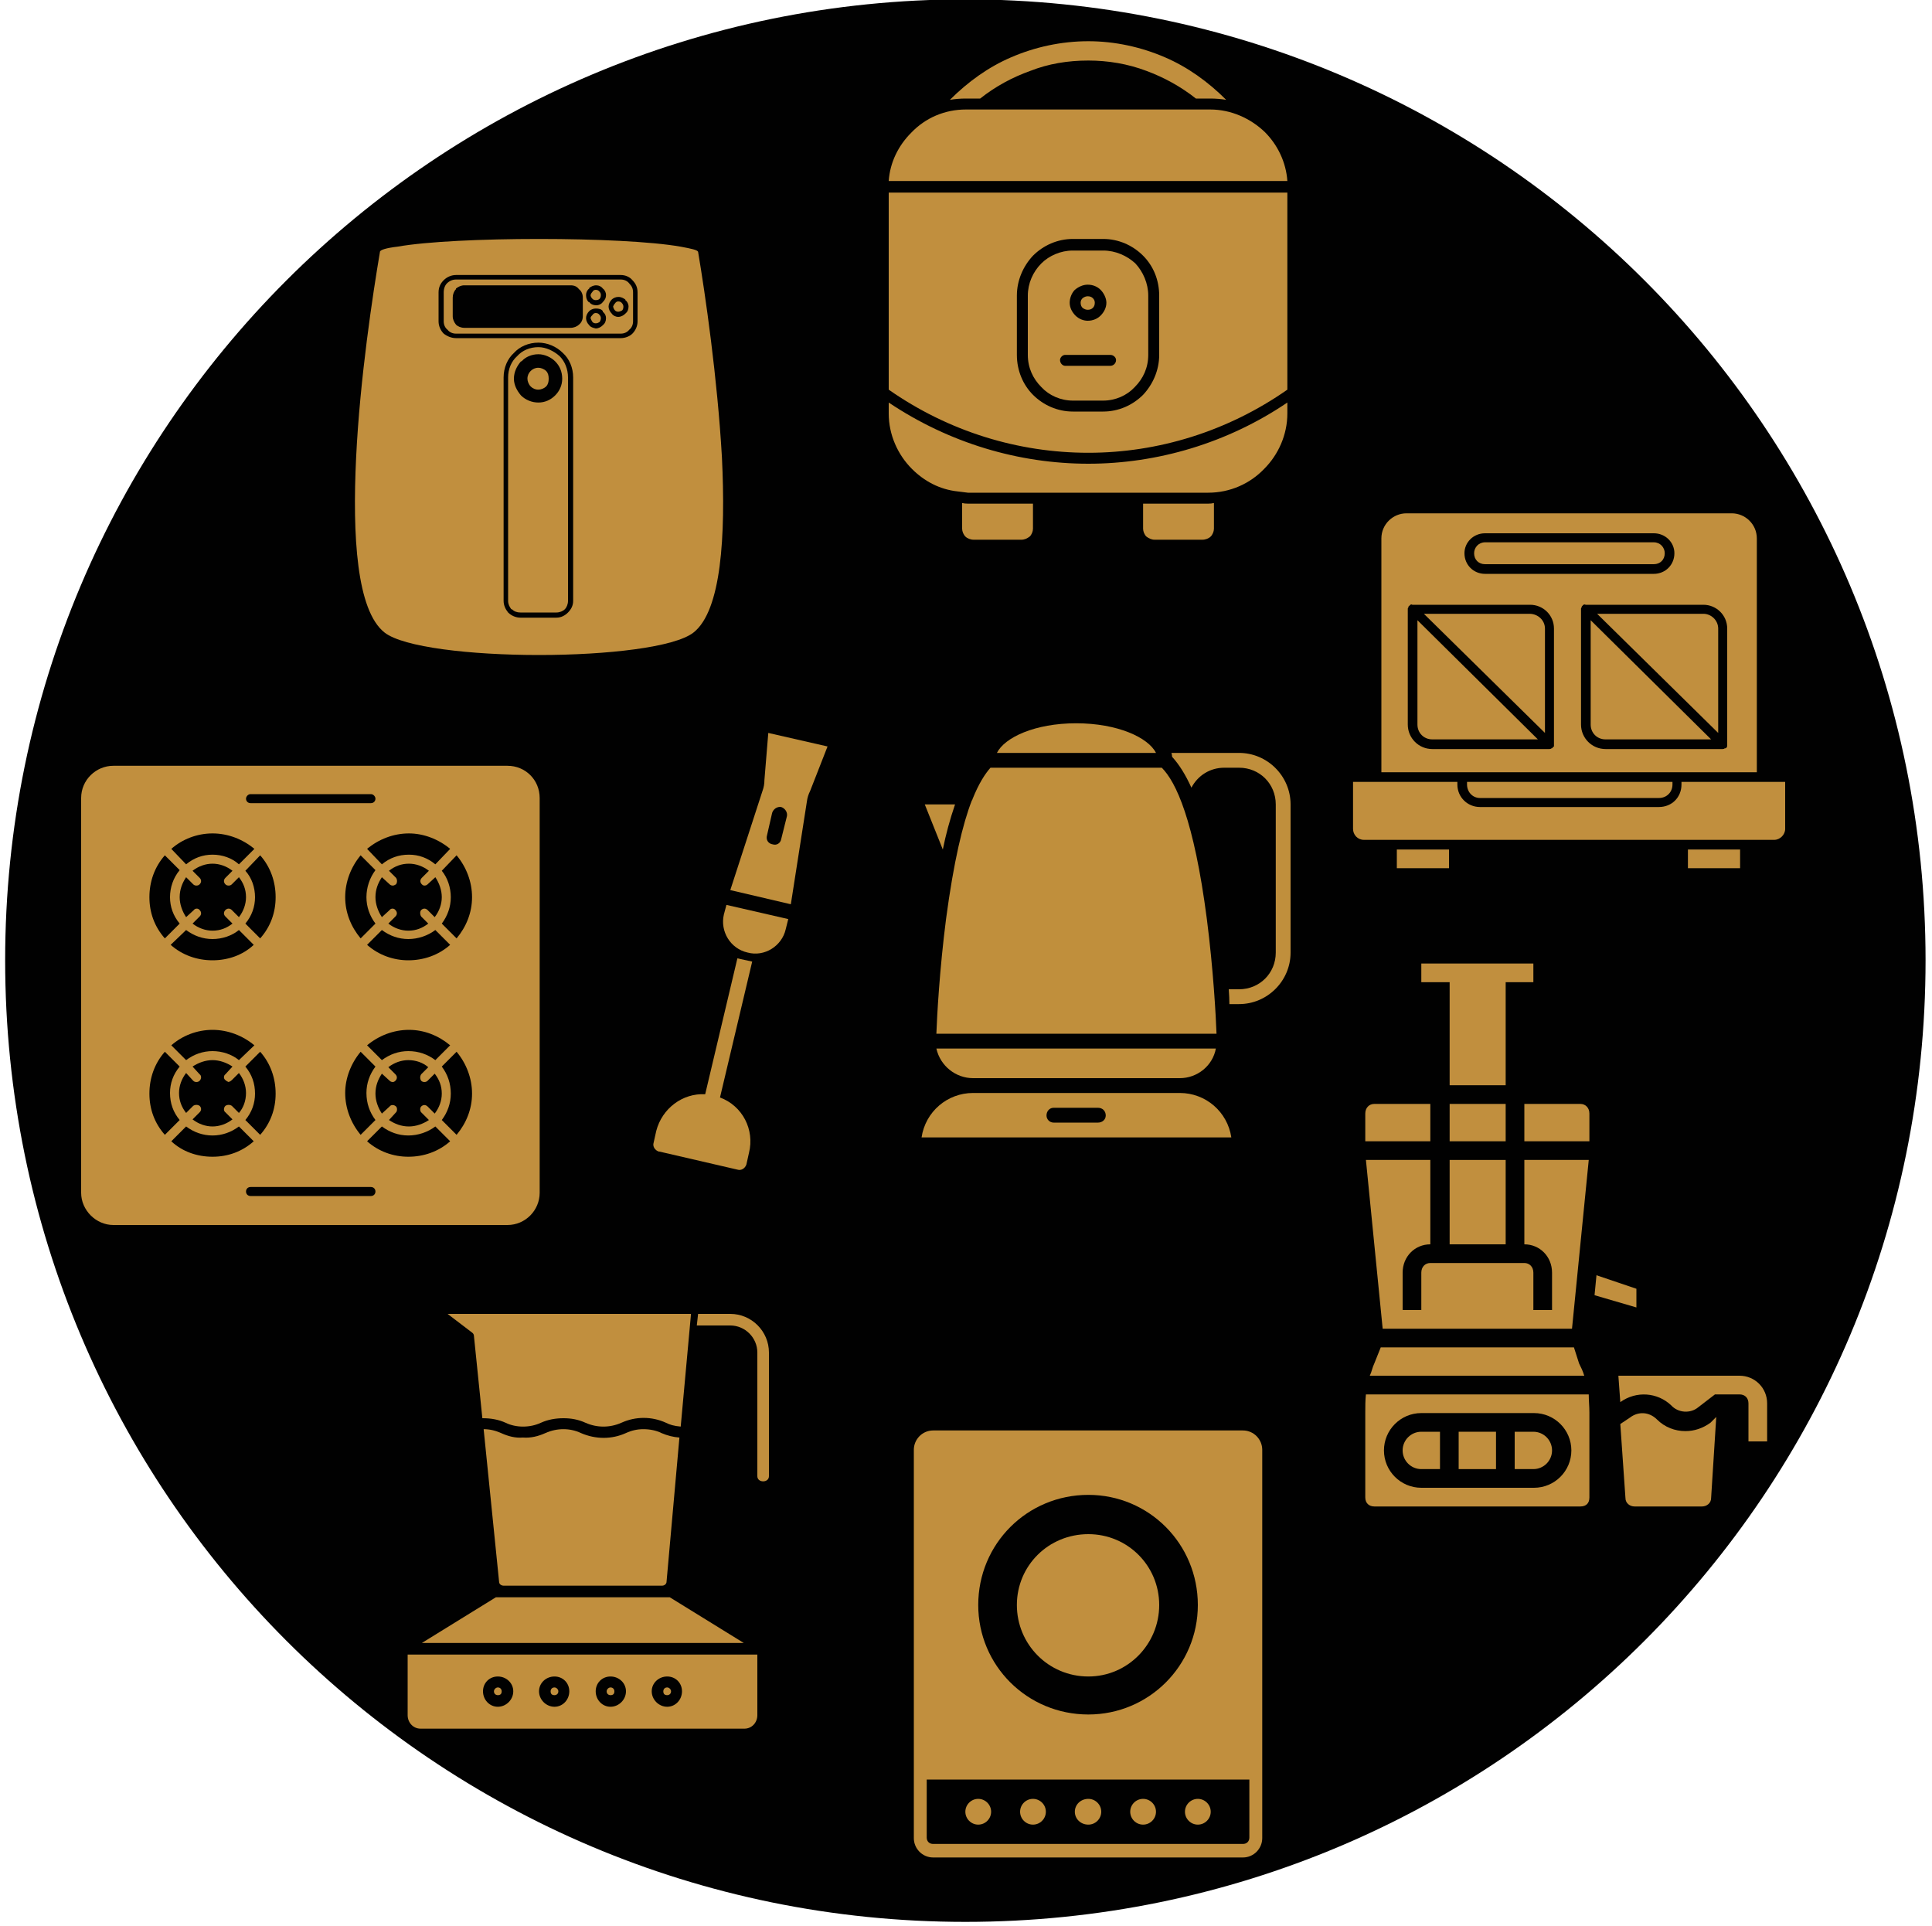
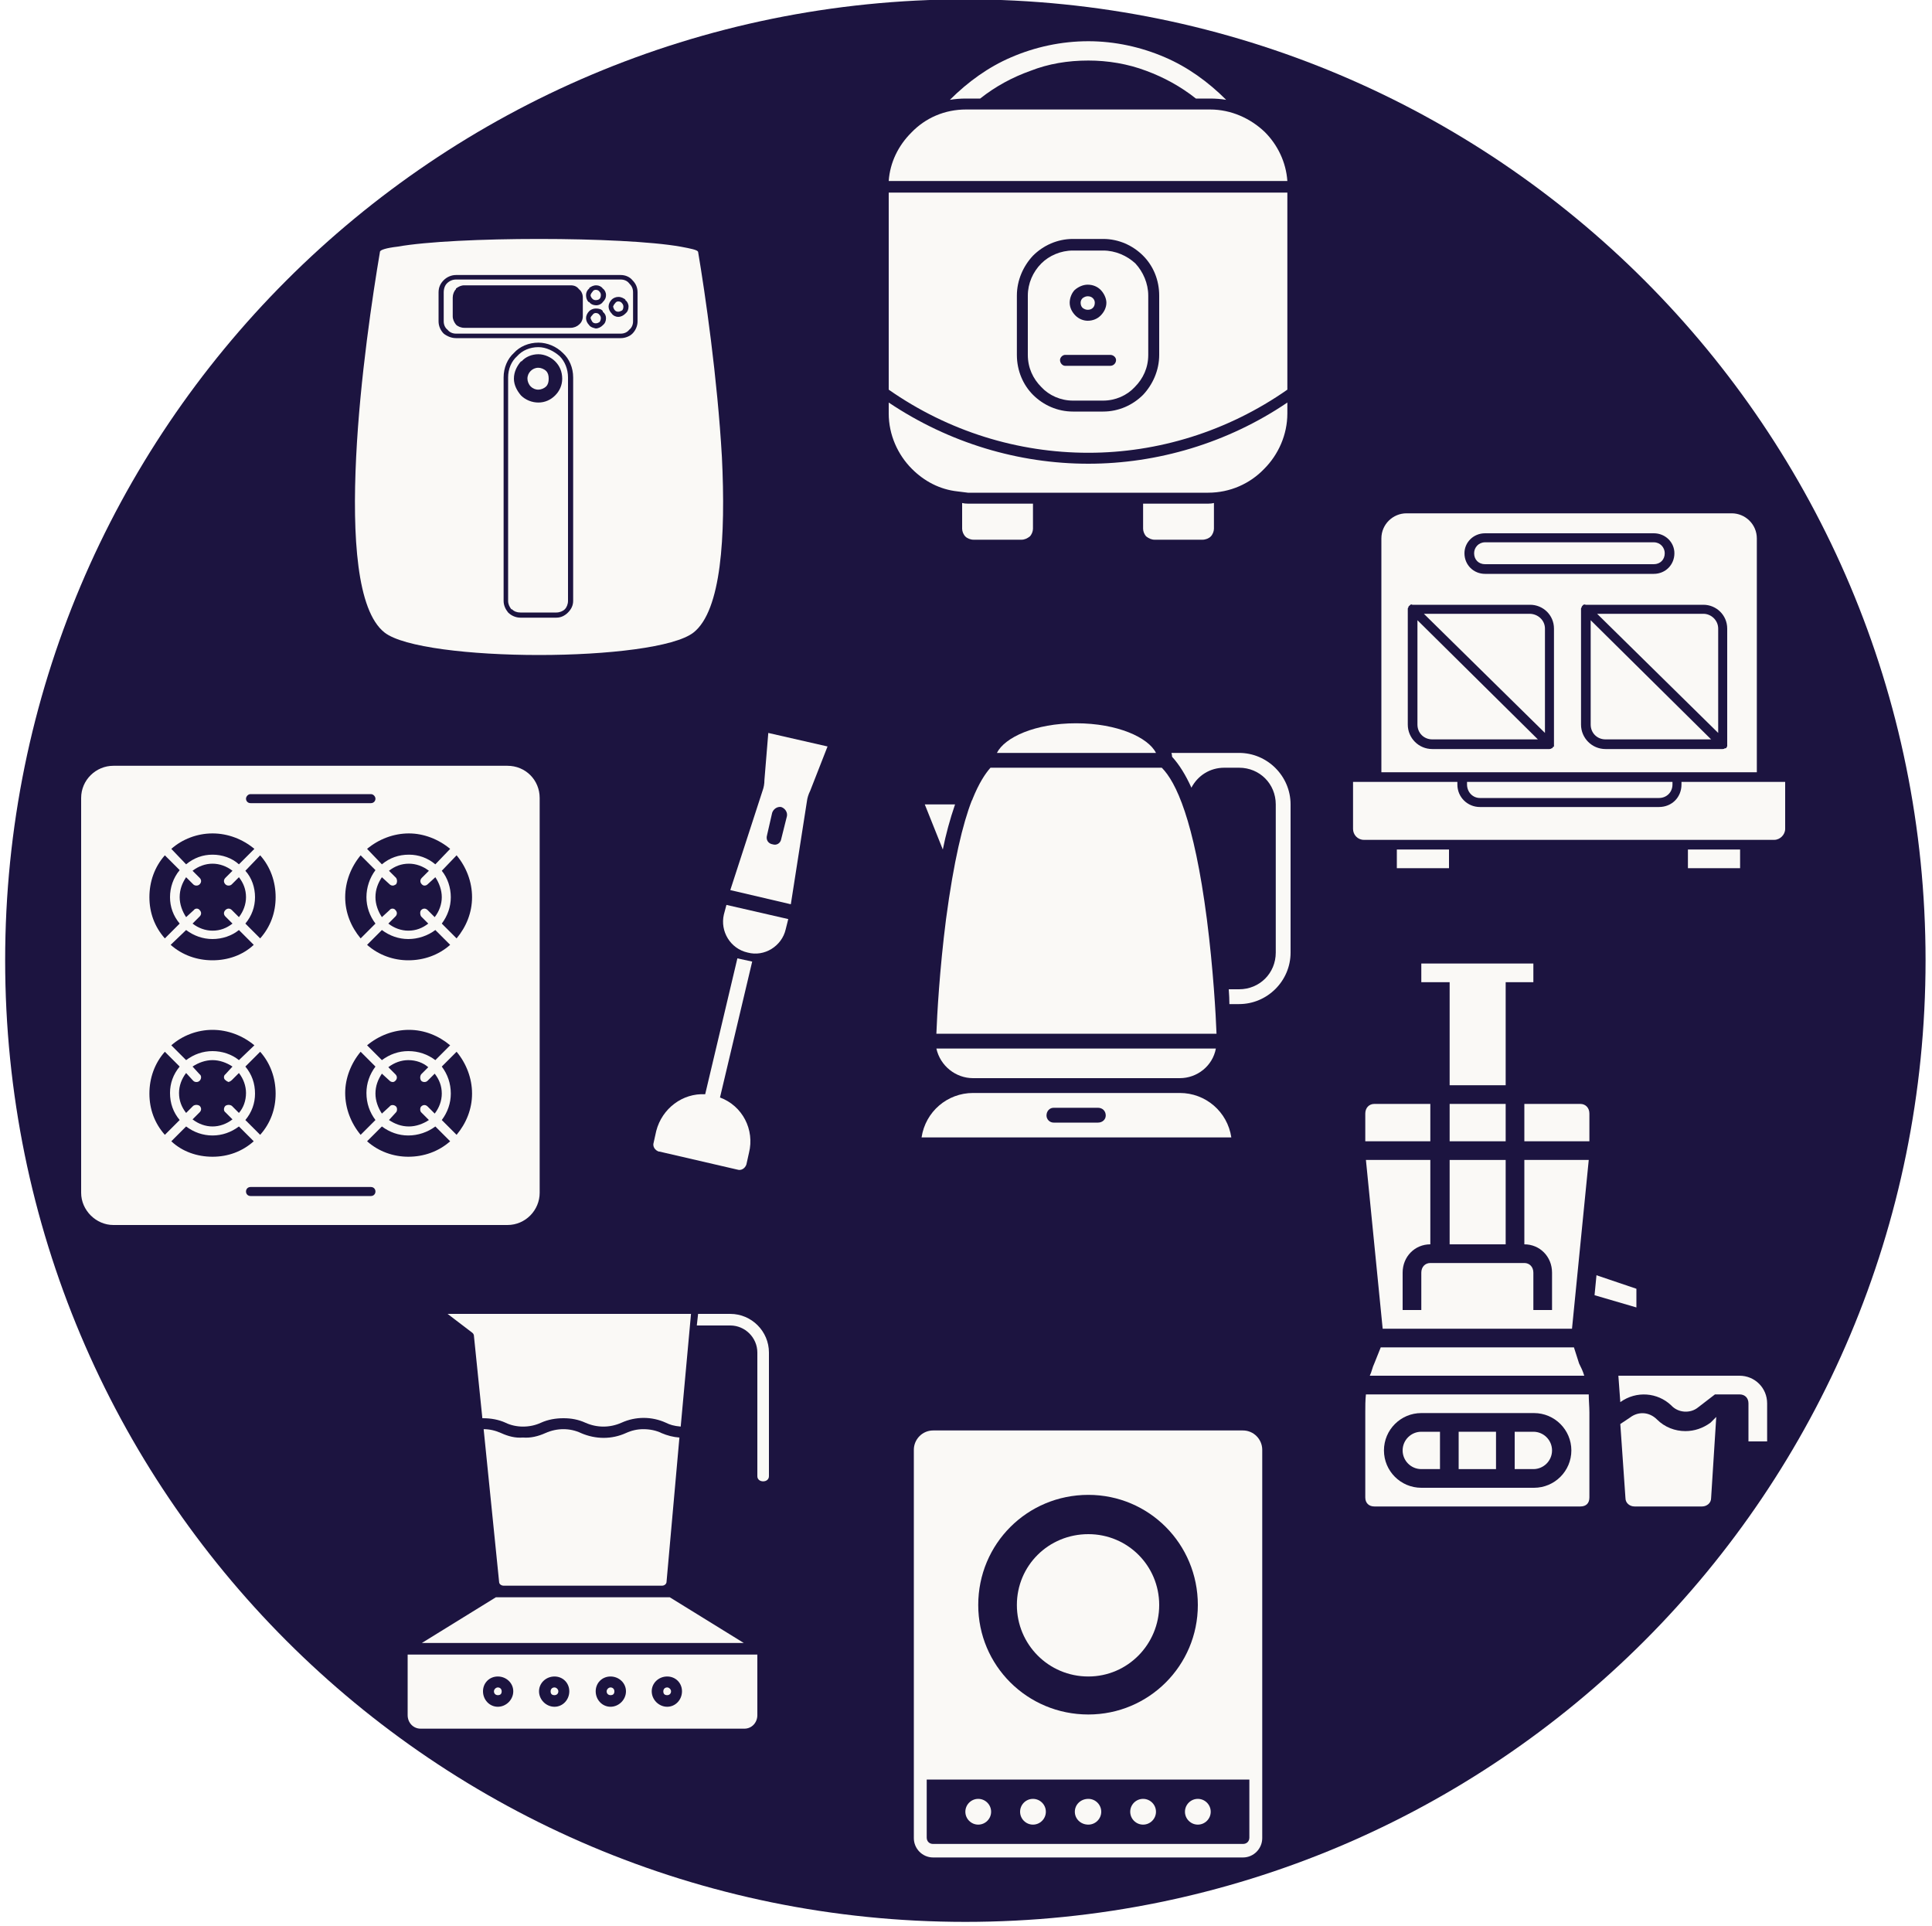
<svg xmlns="http://www.w3.org/2000/svg" version="1.2" viewBox="0 0 300 299" width="300" height="299">
  <style>
- 		.s0 { fill: #010101 } 
- 		.s1 { fill: #c18f3e } 
- 		.s2 { fill: #c08f3c } 
+ 		.s0 { fill: #1c1440 } 
+ 		.s1 { fill: #faf9f6 } 
+ 		.s2 { fill: #faf9f6 } 
	</style>
  <path id="Layer" class="s0" d="m149.9 298.4c-82.4 0-149.1-66.7-149.1-149.3 0-82.5 66.7-149.2 149.1-149.2 82.5 0 149.1 66.7 149.1 149.2 0 82.6-66.6 149.3-149.1 149.3z" />
  <g id="Layer">
    <path id="Layer" fill-rule="evenodd" class="s1" d="m59 39.1c0-0.3 1-0.6 2.7-0.8 4.5-0.8 13.2-1.2 22-1.2 8.7 0 17.5 0.4 22 1.2 1.6 0.3 2.6 0.5 2.7 0.8 1.1 6.5 3 19.6 3.7 31.9 0.6 12.3-0.1 23.8-4.4 27.2-2.9 2.3-13.4 3.5-24 3.5-10.6 0-21.1-1.2-24-3.5-4.3-3.4-5-14.9-4.4-27.2 0.6-12.3 2.6-25.4 3.7-31.9zm40 10.8v-4.5c0-0.8-0.3-1.4-0.8-1.9-0.4-0.5-1.1-0.8-1.8-0.8h-25.6c-0.7 0-1.4 0.3-1.9 0.8-0.5 0.5-0.8 1.1-0.8 1.9v4.5c0 0.7 0.3 1.4 0.8 1.9 0.5 0.4 1.2 0.7 1.9 0.7h25.6c0.7 0 1.4-0.3 1.8-0.7 0.5-0.5 0.8-1.2 0.8-1.9zm-29.5 1.3c-0.4-0.3-0.6-0.8-0.6-1.3v-4.5c0-0.6 0.2-1.1 0.5-1.4 0.4-0.4 0.9-0.6 1.4-0.6h25.6c0.5 0 1 0.2 1.3 0.6 0.4 0.4 0.6 0.8 0.6 1.4v4.5c0 0.5-0.2 1-0.6 1.3-0.3 0.4-0.8 0.6-1.3 0.6h-25.6c-0.5 0-1-0.2-1.3-0.6zm26.5-2c0.4 0 0.8-0.2 1.1-0.5q0.5-0.4 0.5-1.1c0-0.4-0.2-0.8-0.5-1v-0.1c-0.3-0.2-0.6-0.4-1.1-0.4-0.4 0-0.8 0.2-1 0.4-0.3 0.3-0.5 0.7-0.5 1.1 0 0.4 0.2 0.8 0.5 1.1 0.2 0.3 0.6 0.5 1 0.5zm-3.5 1.8c0.4 0 0.8-0.2 1.1-0.5q0.5-0.4 0.5-1.1 0-0.6-0.5-1v-0.1c-0.2-0.3-0.6-0.4-1.1-0.4-0.4 0-0.8 0.2-1 0.4-0.3 0.3-0.5 0.7-0.5 1.1 0 0.4 0.2 0.8 0.5 1.1 0.2 0.3 0.6 0.4 1 0.5zm-0.5-2.1q0.2-0.3 0.5-0.3 0.4 0 0.6 0.3 0.2 0.2 0.2 0.5 0 0.3-0.2 0.6c-0.2 0.1-0.3 0.2-0.6 0.2q-0.3 0-0.5-0.2-0.2-0.3-0.3-0.6c0-0.2 0.2-0.4 0.3-0.5zm2.1-3.1c0-0.4-0.2-0.8-0.5-1-0.2-0.3-0.6-0.5-1-0.5-0.5 0-0.8 0.2-1.1 0.4v0.1c-0.3 0.2-0.5 0.6-0.5 1q0 0.7 0.4 1.1h0.1c0.2 0.3 0.6 0.5 1.1 0.5 0.4 0 0.8-0.2 1-0.5 0.3-0.3 0.5-0.6 0.5-1.1zm-1.6 0.8q-0.3 0-0.5-0.2c-0.2-0.2-0.3-0.4-0.3-0.6q0.1-0.3 0.3-0.5c0.1-0.2 0.3-0.3 0.5-0.3q0.4 0 0.6 0.3 0.2 0.2 0.2 0.5 0 0.4-0.2 0.6-0.2 0.2-0.6 0.2zm-2 2.5v-2.9c0-0.5-0.2-1-0.6-1.3-0.3-0.4-0.7-0.6-1.3-0.6h-16.5c-0.5 0-0.9 0.2-1.3 0.5v0.1c-0.3 0.3-0.5 0.8-0.5 1.3v2.9c0 0.5 0.2 0.9 0.5 1.3 0.3 0.3 0.8 0.5 1.3 0.5h16.5c0.5 0 1-0.2 1.3-0.5 0.4-0.3 0.6-0.8 0.6-1.3zm5-2q0.2-0.3 0.5-0.3 0.4 0 0.6 0.3c0.1 0.1 0.2 0.3 0.2 0.5q0 0.4-0.2 0.6c-0.2 0.1-0.4 0.2-0.6 0.2q-0.3 0-0.5-0.2-0.2-0.2-0.3-0.6 0.1-0.3 0.3-0.5zm-8.1 7.7c-1-1-2.4-1.6-3.8-1.6-1.5 0-2.9 0.6-3.8 1.6-1 0.9-1.6 2.3-1.6 3.8v34.7c0 0.7 0.3 1.3 0.7 1.8 0.5 0.5 1.2 0.8 1.9 0.8h5.6c0.7 0 1.3-0.3 1.8-0.8 0.5-0.5 0.8-1.1 0.8-1.8v-34.7c0-1.5-0.6-2.9-1.6-3.8zm0.3 39.8c-0.3 0.3-0.8 0.5-1.3 0.5h-5.6q-0.8 0-1.3-0.5h-0.1c-0.3-0.4-0.5-0.8-0.5-1.3v-34.7c0-1.3 0.5-2.5 1.4-3.3 0.8-0.9 2-1.4 3.3-1.4 1.2 0 2.4 0.6 3.3 1.4 0.8 0.8 1.3 2 1.3 3.3v34.7c0 0.5-0.2 1-0.5 1.3zm-1.5-33.2c0.7-0.7 1.1-1.6 1.1-2.6 0-1.1-0.4-2-1.1-2.7-0.6-0.6-1.6-1.1-2.6-1.1-1 0-2 0.4-2.6 1.1h-0.1c-0.6 0.7-1.1 1.6-1.1 2.7 0 1 0.5 1.9 1.1 2.6 0.7 0.7 1.7 1.1 2.7 1.1 1 0 1.9-0.4 2.6-1.1q0 0 0 0zm-2.6-0.9c-0.5 0-0.9-0.2-1.2-0.5-0.3-0.3-0.5-0.8-0.5-1.2 0-0.5 0.2-0.9 0.5-1.2 0.3-0.3 0.7-0.5 1.2-0.5 0.4 0 0.9 0.2 1.2 0.5 0.3 0.3 0.4 0.7 0.4 1.2 0 0.5-0.1 0.9-0.4 1.2-0.3 0.3-0.8 0.5-1.2 0.5zm-14.2-9.3h28.3zm1.4 0.6l-1.4-0.6zm21-2.4l0.2-0.5zm1.9-2.5v-2.2zm-3.7 3.5h-19.2zm-3.7 11.1l0.1-5.3zm9-13.9l0.2-0.5z" />
  </g>
  <g id="Layer">
    <path id="Layer" fill-rule="evenodd" class="s1" d="m272.8 83.6v36.3h-58.3c0 0 0-36.3 0-36.3 0-2.2 1.8-3.9 3.9-3.9h50.5c2.1 0 3.9 1.7 3.9 3.9zm-45.4 2.3c0 1.8 1.4 3.2 3.2 3.2h26.2c1.8 0 3.2-1.4 3.2-3.2 0-1.7-1.4-3.1-3.2-3.1h-26.2c-1.8 0-3.2 1.4-3.2 3.1zm13.9 29.7v-18c0-2.1-1.7-3.7-3.7-3.7h-18.3q-0.1-0.1-0.3 0-0.1 0.1-0.2 0.2-0.1 0-0.1 0.2-0.1 0.1-0.1 0.2c0 0 0 18 0 18 0 2.1 1.7 3.8 3.8 3.8h18.2q0.2 0 0.3-0.1 0.1 0 0.2-0.1 0-0.1 0-0.1 0.1 0 0.2-0.1 0-0.2 0-0.3 0 0 0 0zm26.9-18c0-2.1-1.7-3.7-3.7-3.7h-18.3q-0.1-0.1-0.3 0-0.1 0-0.2 0.2-0.1 0-0.1 0.2-0.1 0.1-0.1 0.2c0 0 0 18 0 18 0 2.1 1.7 3.8 3.8 3.8h18.2q0.2 0 0.3-0.1 0.2 0 0.3-0.1 0-0.1 0-0.1 0 0 0.1-0.1 0-0.2 0-0.3 0 0 0 0z" />
    <path id="Layer" class="s1" d="m220.1 96.3v16.2c0 1.3 1 2.3 2.3 2.3h16.4z" />
    <path id="Layer" class="s1" d="m230.6 87.6h26.2c1 0 1.7-0.7 1.7-1.7 0-0.9-0.7-1.7-1.7-1.7h-26.2c-1 0-1.7 0.8-1.7 1.7 0 1 0.7 1.7 1.7 1.7z" />
    <path id="Layer" class="s1" d="m247 96.3v16.2c0 1.3 1 2.3 2.3 2.3h16.4z" />
    <path id="Layer" class="s1" d="m239.9 113.8v-16.2c0-1.3-1.1-2.3-2.4-2.3h-16.4z" />
    <path id="Layer" class="s1" d="m262.1 131.9h8.1v2.9h-8.1z" />
    <path id="Layer" class="s1" d="m229.8 123.9h27.8c1.2 0 2.1-0.9 2.1-2.1v-0.4h-31.9v0.4c0 1.2 0.9 2.1 2 2.1z" />
    <path id="Layer" class="s1" d="m261.1 121.4v0.4c0 2-1.5 3.5-3.5 3.5h-27.8c-1.9 0-3.5-1.5-3.5-3.5v-0.4h-16.2v7.3c0 0.9 0.7 1.7 1.7 1.7h63.7c0.9 0 1.7-0.8 1.7-1.7v-7.3h-16.1q0 0 0 0z" />
    <path id="Layer" class="s1" d="m216.9 131.9h8.1v2.9h-8.1z" />
    <path id="Layer" class="s1" d="m266.8 113.8v-16.2c0-1.3-1.1-2.3-2.3-2.3h-16.5z" />
  </g>
  <g id="Layer">
    <path id="Layer" class="s1" d="m270.1 213.6h-18.8l0.3 4.1c2.5-1.8 5.8-1.5 7.9 0.5 1.1 1.2 3 1.3 4.2 0.3l2.6-2h3.8c0.9 0 1.4 0.6 1.4 1.4v5.9h2.9v-5.9c0-2.4-1.9-4.3-4.3-4.3z" />
    <path id="Layer" class="s1" d="m261.7 222.2c-1.6 0-3.2-0.6-4.4-1.8-1.2-1.2-2.9-1.3-4.2-0.3l-1.5 1 0.8 11.5c0 0.8 0.7 1.3 1.4 1.3h10.5c0.7 0 1.4-0.5 1.4-1.3l0.8-12.6-0.9 0.9q-1.8 1.3-3.9 1.3z" />
    <path id="Layer" class="s1" d="m225.1 180.1h8.7v13.1h-8.7z" />
    <path id="Layer" class="s1" d="m217.8 225.2c0 1.6 1.3 2.9 2.9 2.9h2.9v-5.8h-2.9c-1.6 0-2.9 1.3-2.9 2.9z" />
    <path id="Layer" class="s1" d="m222.1 171.4h-8.7c-0.8 0-1.4 0.6-1.4 1.5v4.3h10.1z" />
    <path id="Layer" class="s1" d="m236.7 180.1v13.1c2.4 0 4.3 1.9 4.3 4.4v5.8h-2.9v-5.8c0-0.9-0.6-1.5-1.4-1.5h-14.6c-0.8 0-1.4 0.6-1.4 1.5v5.8h-2.9v-5.8c0-2.5 1.9-4.4 4.3-4.4v-13.1h-10l2.6 26.2h29.4l2.6-26.2z" />
    <path id="Layer" class="s1" d="m214.4 209.2l-1 2.5c-0.3 0.6-0.4 1.3-0.7 1.9h33.3c-0.2-0.7-0.5-1.3-0.8-1.9l-0.8-2.5z" />
    <path id="Layer" class="s1" d="m225.1 168.5h8.7v-16h4.3v-2.9h-17.4v2.9h4.4z" />
    <path id="Layer" class="s1" d="m225.1 171.4h8.7v5.8h-8.7z" />
    <path id="Layer" fill-rule="evenodd" class="s1" d="m246.7 216.5c0 0.9 0.1 1.9 0.1 2.8v13.2c0 0.9-0.5 1.4-1.4 1.4h-32c-0.8 0-1.4-0.5-1.4-1.4v-13.2c0-0.9 0-1.9 0.1-2.8zm-2.7 8.7c0-3.2-2.6-5.8-5.8-5.8h-17.5c-3.2 0-5.8 2.6-5.8 5.8 0 3.2 2.6 5.8 5.8 5.8h17.5c3.2 0 5.8-2.6 5.8-5.8z" />
    <path id="Layer" class="s1" d="m245.4 171.4h-8.7v5.8h10.1v-4.3c0-0.9-0.6-1.5-1.4-1.5z" />
    <path id="Layer" class="s1" d="m254.1 200.1l-6.2-2.1-0.3 3.1 6.5 1.9z" />
    <path id="Layer" class="s1" d="m238.1 222.3h-2.9v5.8h2.9c1.6 0 2.9-1.3 2.9-2.9 0-1.6-1.3-2.9-2.9-2.9z" />
    <path id="Layer" class="s1" d="m226.5 222.3h5.8v5.8h-5.8z" />
  </g>
  <g id="Layer">
    <path id="Layer" fill-rule="evenodd" class="s1" d="m141.5 20.6c2.2-2.3 5.2-3.6 8.5-3.6h37.9c3.3 0 6.3 1.4 8.5 3.5 2 2 3.3 4.7 3.5 7.6h-61.9c0.2-2.9 1.5-5.5 3.5-7.5zm-3.5 9.3h61.9v30.6c-9.3 6.5-20.1 9.8-30.9 9.8-10.9 0-21.7-3.3-31-9.8zm22.4 9.8c-1.5 1.6-2.5 3.8-2.5 6.2v9.2c0 2.5 1 4.7 2.5 6.2 1.6 1.6 3.8 2.6 6.2 2.6h4.7c2.4 0 4.6-1 6.2-2.6 1.5-1.6 2.5-3.8 2.5-6.2v-9.2c0-2.4-0.9-4.6-2.5-6.2-1.6-1.6-3.8-2.6-6.2-2.6h-4.7c-2.4 0-4.6 1-6.2 2.6zm15.9 1.2c1.2 1.3 2 3.1 2 5v9.2c0 2-0.8 3.7-2.1 5-1.2 1.3-3 2.1-4.9 2.1h-4.7c-1.9 0-3.7-0.8-4.9-2.1-1.3-1.3-2.1-3-2.1-5v-9.2c0-1.9 0.8-3.7 2.1-5 1.2-1.2 3-2 4.9-2h4.7c1.9 0 3.7 0.8 5 2zm11.6-25.6h-2.2c-2.4-1.9-5-3.3-7.7-4.3-2.9-1.1-6-1.6-9-1.6-3.2 0-6.2 0.5-9 1.6-2.8 1-5.4 2.4-7.8 4.3h-2.2q-1.3 0-2.5 0.2c2.8-2.8 6-5.1 9.5-6.6 3.7-1.6 7.8-2.5 12-2.5 4.1 0 8.2 0.9 11.9 2.5 3.5 1.5 6.7 3.8 9.5 6.6q-1.2-0.2-2.5-0.2zm-0.3 62.9q0.5 0 0.9-0.1v4c0 0.4-0.2 0.9-0.5 1.2-0.3 0.3-0.8 0.5-1.3 0.5h-7.4c-0.5 0-0.9-0.2-1.3-0.5-0.3-0.3-0.5-0.8-0.5-1.2v-3.9zm-37.3 0h10.1v3.9c0 0.4-0.2 0.9-0.5 1.2-0.4 0.3-0.8 0.5-1.3 0.5h-7.4c-0.5 0-1-0.2-1.3-0.5-0.3-0.3-0.5-0.8-0.5-1.2v-4q0.4 0.1 0.9 0.1zm16.6-33.2c-0.5 0.5-0.8 1.3-0.8 2 0 0.8 0.4 1.5 0.9 2 0.5 0.5 1.2 0.8 1.9 0.8 0.8 0 1.5-0.3 2-0.8 0.5-0.5 0.9-1.2 0.9-2 0-0.7-0.4-1.5-0.9-2-0.5-0.5-1.2-0.8-2-0.8-0.7 0-1.4 0.3-2 0.8zm33 17.5v1.7c0 3.3-1.4 6.4-3.6 8.6-2.2 2.3-5.3 3.7-8.7 3.7h-37.3q-0.8-0.1-1.6-0.2c-2.8-0.3-5.2-1.6-7.1-3.5-2.2-2.2-3.6-5.3-3.6-8.6v-1.7c9.4 6.3 20.2 9.5 31 9.5 10.7 0 21.6-3.2 30.9-9.5zm-29.9-15.5q0 0.5-0.3 0.8-0.3 0.3-0.8 0.3-0.4 0-0.8-0.3-0.3-0.3-0.3-0.8 0-0.4 0.3-0.7 0.4-0.3 0.8-0.3 0.5 0 0.8 0.3 0.3 0.3 0.3 0.7zm2.4 9.8c0.5 0 0.9-0.4 0.9-0.9 0-0.4-0.4-0.8-0.9-0.8h-7c-0.4 0-0.8 0.4-0.8 0.8 0 0.5 0.4 0.9 0.8 0.9z" />
  </g>
  <path id="Layer" fill-rule="evenodd" class="s1" d="m12.6 123.9c0-2.8 2.3-5 5-5h61.2c2.8 0 5 2.2 5 5v61.3c0 2.7-2.2 5-5 5h-61.2c-2.7 0-5-2.3-5-5zm50.9 5.5c-2.4 0-4.7 0.9-6.5 2.4l2.3 2.4c1.2-1 2.6-1.5 4.2-1.5 1.5 0 2.9 0.5 4.1 1.5l2.3-2.4c-1.8-1.5-4.1-2.4-6.4-2.4zm1.9 42.4c0.3-0.3 0.7-0.3 1 0l1.1 1.1c0.7-0.9 1.1-2 1.1-3.1 0-1.2-0.4-2.2-1.1-3.1l-1.1 1.1q-0.2 0.2-0.5 0.2-0.3 0-0.5-0.2c-0.2-0.3-0.2-0.7 0-1l1.1-1.1c-0.8-0.7-1.9-1.1-3.1-1.1-1.1 0-2.2 0.4-3.1 1.1l1.1 1.1c0.3 0.3 0.3 0.7 0 1q-0.2 0.2-0.4 0.2-0.3 0-0.5-0.2l-1.2-1.1c-0.6 0.9-1 1.9-1 3.1 0 1.1 0.4 2.2 1 3.1l1.2-1.1c0.2-0.3 0.7-0.3 1 0 0.2 0.2 0.2 0.7 0 0.9l-1.1 1.2c0.9 0.6 1.9 1 3.1 1 1.1 0 2.2-0.4 3.1-1l-1.2-1.2c-0.2-0.2-0.2-0.7 0-0.9zm-11.8-2.1c0 2.4 0.9 4.7 2.4 6.5l2.3-2.3c-0.9-1.2-1.4-2.6-1.4-4.2 0-1.5 0.5-2.9 1.4-4.1l-2.3-2.3c-1.5 1.8-2.4 4.1-2.4 6.4zm2.4-24l2.3-2.3c-0.9-1.2-1.4-2.6-1.4-4.1 0-1.5 0.5-3 1.4-4.2l-2.3-2.3c-1.5 1.8-2.4 4.1-2.4 6.5 0 2.4 0.9 4.6 2.4 6.4zm11.6 18.9l2.3-2.3c-1.8-1.5-4-2.4-6.4-2.4-2.4 0-4.7 0.9-6.5 2.4l2.3 2.3c1.2-0.9 2.6-1.4 4.1-1.4 1.6 0 3 0.5 4.2 1.4zm2.3-17.9l-2.3-2.3c-1.2 0.9-2.7 1.4-4.2 1.4-1.5 0-2.9-0.5-4.1-1.4l-2.3 2.3c1.8 1.6 4.1 2.4 6.4 2.4 2.4 0 4.7-0.8 6.5-2.4zm-1.3-7.4c0-1.1-0.4-2.2-1-3.1l-1.2 1.1q-0.2 0.2-0.5 0.2-0.2 0-0.4-0.2c-0.3-0.3-0.3-0.7 0-1l1.1-1.1c-0.9-0.7-2-1.1-3.1-1.1-1.2 0-2.2 0.4-3.1 1.1l1.1 1.1c0.2 0.3 0.2 0.7 0 1q-0.3 0.2-0.5 0.2-0.3 0-0.5-0.2l-1.2-1.1c-0.6 0.9-1 1.9-1 3.1 0 1.1 0.4 2.2 1 3.1l1.2-1.1c0.2-0.3 0.7-0.3 0.9 0 0.3 0.3 0.3 0.7 0 1l-1.1 1.1c0.9 0.7 2 1.1 3.1 1.1 1.2 0 2.2-0.4 3.1-1.1l-1.1-1.1c-0.2-0.3-0.2-0.8 0-1 0.3-0.3 0.7-0.3 1 0l1.1 1.1c0.7-0.9 1.1-2 1.1-3.1zm-30.4-15.3c0 0.4 0.3 0.7 0.7 0.7h18.7c0.4 0 0.7-0.3 0.7-0.7 0-0.3-0.3-0.7-0.7-0.7h-18.7c-0.4 0-0.7 0.4-0.7 0.7zm-3.2 47.7c0.3-0.2 0.7-0.2 1 0l1.1 1.1c0.7-0.8 1.1-1.9 1.1-3.1 0-1.1-0.4-2.2-1.1-3.1l-1.1 1.1q-0.2 0.2-0.5 0.3-0.3-0.1-0.5-0.3c-0.3-0.2-0.3-0.7 0-0.9l1.1-1.2c-0.9-0.6-2-1-3.1-1-1.1 0-2.2 0.4-3.1 1l1.1 1.2c0.3 0.2 0.3 0.7 0 1q-0.2 0.2-0.5 0.2-0.3 0-0.5-0.2l-1.1-1.2c-0.7 0.9-1.1 2-1.1 3.1 0 1.2 0.4 2.2 1.1 3.1l1.1-1.1c0.3-0.2 0.7-0.2 1 0 0.3 0.3 0.3 0.7 0 1l-1.1 1.1c0.9 0.7 2 1.1 3.1 1.1 1.1 0 2.2-0.4 3.1-1.1l-1.1-1.1c-0.3-0.2-0.3-0.7 0-1zm-4-34.4q-0.2 0.2-0.5 0.2-0.3 0-0.5-0.2l-1.1-1.1c-0.6 0.9-1 1.9-1 3.1 0 1.1 0.4 2.2 1 3.1l1.2-1.1c0.2-0.3 0.7-0.3 0.9 0 0.3 0.3 0.3 0.7 0 1l-1.1 1.1c0.9 0.7 2 1.1 3.1 1.1 1.2 0 2.2-0.4 3.1-1.1l-1.1-1.1c-0.3-0.3-0.3-0.7 0-1 0.3-0.3 0.7-0.3 1 0l1.1 1.1c0.7-0.9 1.1-2 1.1-3.1 0-1.2-0.4-2.2-1.1-3.1l-1.1 1.1q-0.2 0.2-0.5 0.2-0.3 0-0.5-0.2c-0.3-0.3-0.3-0.7 0-1l1.1-1.1c-0.9-0.7-2-1.1-3.1-1.1-1.1 0-2.2 0.4-3.1 1.1l1.1 1.1c0.3 0.3 0.3 0.7 0 1zm-2.1 7.1l-2.4 2.3c1.8 1.6 4.1 2.4 6.5 2.4 2.4 0 4.7-0.8 6.4-2.4l-2.3-2.3c-1.1 0.9-2.6 1.4-4.1 1.4-1.5 0-2.9-0.5-4.1-1.4zm-2.3 17.9l2.3 2.3c1.2-0.9 2.6-1.4 4.1-1.4 1.5 0 3 0.5 4.1 1.4l2.4-2.3c-1.8-1.5-4.1-2.4-6.5-2.4-2.4 0-4.7 0.9-6.4 2.4zm11.5 11.6l2.3 2.3c1.6-1.8 2.4-4 2.4-6.4 0-2.4-0.8-4.7-2.4-6.5l-2.3 2.3c1 1.2 1.5 2.6 1.5 4.2 0 1.5-0.5 2.9-1.5 4.1zm4.7-34.6c0-2.4-0.8-4.7-2.4-6.5l-2.3 2.4c1 1.1 1.5 2.6 1.5 4.1 0 1.5-0.5 2.9-1.5 4.1l2.3 2.3c1.6-1.8 2.4-4 2.4-6.4zm-16.2-7.5l2.3 2.4c1.2-1 2.6-1.5 4.1-1.5 1.5 0 3 0.5 4.1 1.5l2.4-2.4c-1.8-1.5-4.1-2.4-6.5-2.4-2.4 0-4.7 0.9-6.4 2.4zm-3.4 7.5c0 2.4 0.8 4.6 2.4 6.4l2.3-2.3c-1-1.2-1.5-2.6-1.5-4.1 0-1.5 0.5-3 1.5-4.2l-2.3-2.3c-1.6 1.8-2.4 4.1-2.4 6.5zm2.4 36.9l2.3-2.3c-1-1.2-1.5-2.6-1.5-4.2 0-1.5 0.5-2.9 1.5-4.1l-2.3-2.3c-1.6 1.8-2.4 4.1-2.4 6.5 0 2.4 0.8 4.6 2.4 6.4zm7.4 3.4c2.4 0 4.6-0.8 6.4-2.4l-2.3-2.3c-1.2 0.9-2.6 1.4-4.1 1.4-1.5 0-2.9-0.5-4.1-1.4l-2.3 2.3c1.7 1.6 4 2.4 6.4 2.4zm25.3 5.4c0-0.4-0.3-0.7-0.7-0.7h-18.7c-0.4 0-0.7 0.3-0.7 0.7 0 0.4 0.3 0.7 0.7 0.7h18.7c0.4 0 0.7-0.3 0.7-0.7zm11.6-7.8l-2.3-2.3c-1.2 0.9-2.7 1.4-4.2 1.4-1.5 0-2.9-0.5-4.1-1.4l-2.3 2.3c1.8 1.6 4.1 2.4 6.4 2.4 2.4 0 4.7-0.8 6.5-2.4zm3.4-7.4c0-2.4-0.9-4.7-2.4-6.5l-2.3 2.3c0.9 1.2 1.4 2.6 1.4 4.2 0 1.5-0.5 2.9-1.4 4.1l2.3 2.3c1.5-1.8 2.4-4 2.4-6.4zm0-30.5c0-2.4-0.9-4.7-2.4-6.5l-2.3 2.4c0.9 1.1 1.4 2.6 1.4 4.1 0 1.5-0.5 2.9-1.4 4.1l2.3 2.3c1.5-1.8 2.4-4 2.4-6.4z" />
  <g id="Layer">
    <path id="Layer" class="s1" d="m177.5 283.3c-1.1 0-2-0.9-2-2 0-1.1 0.9-2 2-2 1.1 0 2 0.9 2 2 0 1.1-0.9 2-2 2z" />
    <path id="Layer" class="s1" d="m186 283.3c-1.1 0-2-0.9-2-2 0-1.1 0.9-2 2-2 1.1 0 2 0.9 2 2 0 1.1-0.9 2-2 2z" />
    <path id="Layer" class="s1" d="m169 260.3c-6.2 0-11.1-5-11.1-11.1 0-6.1 4.9-11 11.1-11 6.1 0 11 4.9 11 11 0 6.1-4.9 11.1-11 11.1z" />
    <path id="Layer" fill-rule="evenodd" class="s1" d="m141.9 225.1c0-1.6 1.3-3 3-3h48.1c1.7 0 3 1.4 3 3v60.3c0 1.6-1.3 3-3 3h-48.1c-1.7 0-3-1.4-3-3zm44.1 24.1c0-9.5-7.6-17.1-17-17.1-9.5 0-17.1 7.6-17.1 17.1 0 9.4 7.6 17 17.1 17 9.4 0 17-7.6 17-17zm8 27.1h-50.1v9c0 0.6 0.4 1 1 1h48.1c0.6 0 1-0.4 1-1z" />
    <path id="Layer" class="s1" d="m151.9 283.3c-1.1 0-2-0.9-2-2 0-1.1 0.9-2 2-2 1.1 0 2 0.9 2 2 0 1.1-0.9 2-2 2z" />
    <path id="Layer" class="s1" d="m160.4 283.3c-1.1 0-2-0.9-2-2 0-1.1 0.9-2 2-2 1.1 0 2 0.9 2 2 0 1.1-0.9 2-2 2z" />
    <path id="Layer" class="s1" d="m169 283.3c-1.2 0-2.1-0.9-2.1-2 0-1.1 0.9-2 2.1-2 1.1 0 2 0.9 2 2 0 1.1-0.9 2-2 2z" />
  </g>
  <g id="Layer">
    <path id="Layer" class="s1" d="m77.3 263.2c-0.3 0-0.6-0.2-0.6-0.6 0-0.3 0.3-0.6 0.6-0.6 0.4 0 0.6 0.3 0.6 0.6 0 0.4-0.2 0.6-0.6 0.6z" />
    <path id="Layer" class="s1" d="m86.1 263.2c-0.4 0-0.6-0.2-0.6-0.6 0-0.3 0.2-0.6 0.6-0.6 0.3 0 0.6 0.3 0.6 0.6 0 0.4-0.3 0.6-0.6 0.6z" />
    <path id="Layer" class="s1" d="m104 248h-1.2-24.6-1.2l-11.5 7.1h50z" />
    <path id="Layer" class="s1" d="m99.9 221.9q-1.4 0-2.7 0.6c-2.2 1-4.7 1-7 0-1.7-0.8-3.7-0.8-5.5 0-1.1 0.5-2.3 0.8-3.5 0.7-1.2 0.1-2.3-0.2-3.4-0.7-0.9-0.4-1.8-0.6-2.7-0.6l2.4 23.7c0 0.4 0.4 0.6 0.7 0.6h24.6c0.4 0 0.7-0.3 0.7-0.6l2-22.4q-1.4-0.1-2.8-0.7c-0.8-0.4-1.8-0.6-2.8-0.6z" />
    <path id="Layer" class="s1" d="m94.8 263.2c-0.3 0-0.6-0.2-0.6-0.6 0-0.3 0.3-0.6 0.6-0.6 0.4 0 0.6 0.3 0.6 0.6 0 0.4-0.2 0.6-0.6 0.6z" />
    <path id="Layer" fill-rule="evenodd" class="s1" d="m63.3 266.3v-9.4h54.3v9.4c0 1.2-0.9 2.1-2 2.1h-50.3c-1.1 0-2-0.9-2-2.1zm42.6-3.7c0-1.3-1-2.3-2.3-2.3-1.3 0-2.4 1-2.4 2.3 0 1.3 1.1 2.4 2.4 2.4 1.3 0 2.3-1.1 2.3-2.4zm-8.7 0c0-1.3-1.1-2.3-2.4-2.3-1.3 0-2.3 1-2.3 2.3 0 1.3 1 2.4 2.3 2.4 1.3 0 2.4-1.1 2.4-2.4zm-8.8 0c0-1.3-1-2.3-2.3-2.3-1.3 0-2.4 1-2.4 2.3 0 1.3 1.1 2.4 2.4 2.4 1.3 0 2.3-1.1 2.3-2.4zm-8.7 0c0-1.3-1.1-2.3-2.4-2.3-1.3 0-2.3 1-2.3 2.3 0 1.3 1 2.4 2.3 2.4 1.3 0 2.4-1.1 2.4-2.4z" />
    <path id="Layer" class="s1" d="m73.6 207.5l1.3 12.7q0.1 0 0.1 0c1.2 0 2.4 0.2 3.5 0.7 0.8 0.4 1.8 0.6 2.7 0.6q1.5 0 2.8-0.6c1.1-0.5 2.3-0.7 3.5-0.7 1.2 0 2.3 0.2 3.4 0.7 1.8 0.8 3.8 0.8 5.6 0 2.2-1 4.7-1 6.9 0 0.6 0.3 1.2 0.5 2.3 0.6l1.6-17.5h-37.8l3.8 2.9q0.3 0.2 0.3 0.6z" />
    <path id="Layer" class="s1" d="m103.6 263.2c-0.4 0-0.6-0.2-0.6-0.6 0-0.3 0.2-0.6 0.6-0.6 0.3 0 0.6 0.3 0.6 0.6 0 0.4-0.3 0.6-0.6 0.6z" />
    <path id="Layer" class="s1" d="m117.6 210v19.2c0 0.5 0.4 0.8 0.9 0.8 0.5 0 0.9-0.3 0.9-0.8v-19.2c0-3.3-2.7-6-6-6h-5l-0.2 1.8h5.2c2.3 0 4.2 1.9 4.2 4.2z" />
  </g>
  <g id="Layer">
    <path id="Layer" class="s2" d="m101.9 175.6l-0.4 1.8c-0.2 0.6 0.2 1.2 0.8 1.4q0.1 0 0.1 0l12.1 2.8c0.6 0.2 1.2-0.2 1.4-0.8q0 0 0 0l0.4-1.8c0.9-3.6-1-7.3-4.5-8.6l5-21.1-2.3-0.5-5 21.1c-3.5-0.2-6.7 2.2-7.6 5.7z" />
    <path id="Layer" fill-rule="evenodd" class="s2" d="m118.4 122.8q0.3-0.8 0.3-1.7l0.6-7.3 9.2 2.1-2.7 6.9q-0.4 0.8-0.5 1.6l-2.5 16-9.4-2.2zm0.7 6.9c-0.2 0.7 0.2 1.3 0.9 1.4 0.6 0.2 1.2-0.2 1.3-0.8l0.9-3.6c0.1-0.6-0.3-1.2-0.9-1.4-0.6-0.1-1.2 0.3-1.4 0.9z" />
    <path id="Layer" class="s2" d="m112.4 142c-0.6 2.6 1 5.3 3.7 5.9 2.6 0.7 5.3-1 5.9-3.6l0.4-1.6-9.6-2.2z" />
  </g>
  <g id="Layer">
    <path id="Layer" class="s2" d="m185 122.3c1-1.9 2.9-3.1 5.1-3.1h2.3c3.2 0 5.7 2.5 5.7 5.7v23c0 3.2-2.5 5.7-5.7 5.7h-1.6q0.1 1.3 0.1 2.3h1.5c4.4 0 8-3.6 8-8v-23c0-4.4-3.6-8-8-8h-10.5q0.1 0.3 0.1 0.6c1.1 1.2 2.1 2.8 3 4.8z" />
    <path id="Layer" class="s2" d="m148.3 124.9h-4.7l2.8 7q0.7-3.5 1.9-7z" />
    <path id="Layer" class="s2" d="m187.4 142.7c-2-15.4-4.8-21.3-7-23.5h-26.6c-0.8 0.9-1.8 2.4-2.8 4.9q0 0.1-0.1 0.2c-1.4 3.6-2.8 9.4-4 18.4-1 7.8-1.4 15-1.5 17.8h43.5c-0.1-2.8-0.5-10-1.5-17.8z" />
    <path id="Layer" class="s2" d="m151.1 167.4h32.1c2.7 0 5.1-1.9 5.6-4.6h-43.4c0.6 2.7 3 4.6 5.7 4.6z" />
    <path id="Layer" class="s2" d="m167.1 112.3c-6.4 0-11.1 2.2-12.3 4.6h24.7c-1.2-2.4-6-4.6-12.4-4.6z" />
    <path id="Layer" fill-rule="evenodd" class="s2" d="m143.1 176.6c0.6-4 4-6.9 8-6.9h32.1c4 0 7.4 2.9 8 6.9zm19.4-3.4c0 0.6 0.5 1.1 1.1 1.1h6.9c0.7 0 1.2-0.5 1.2-1.1 0-0.7-0.5-1.2-1.2-1.2h-6.9c-0.6 0-1.1 0.5-1.1 1.2z" />
  </g>
</svg>
